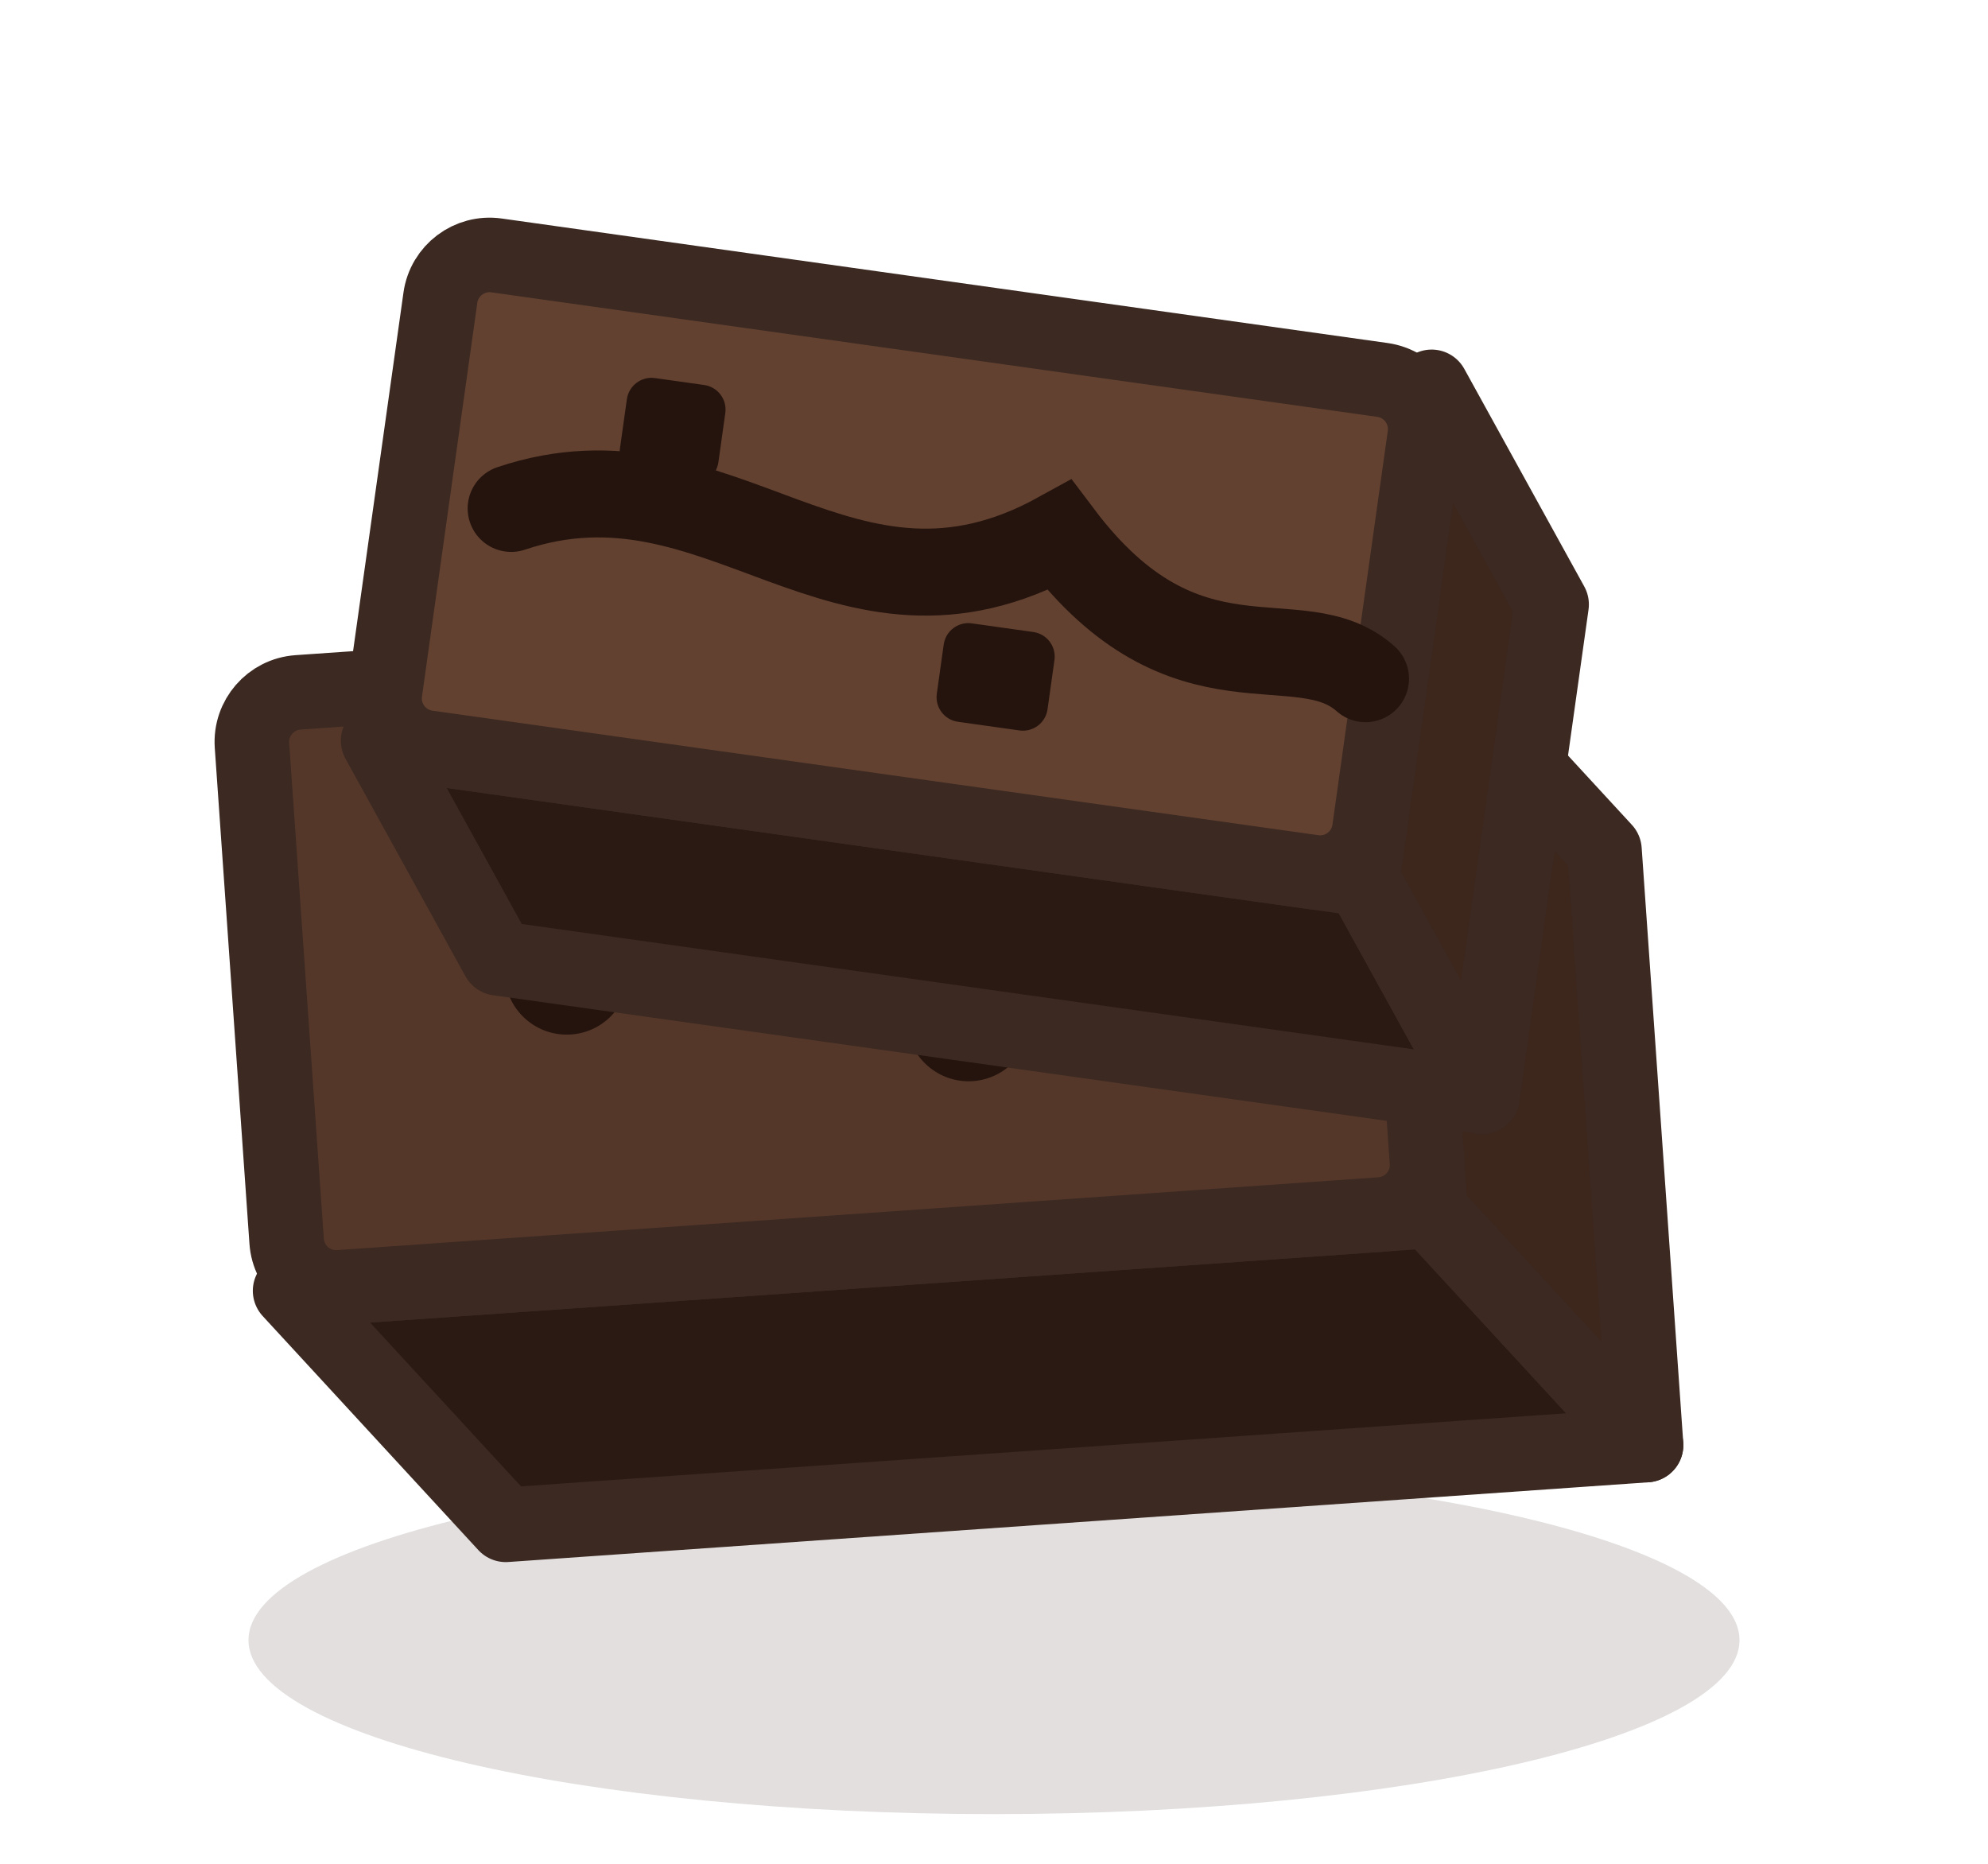
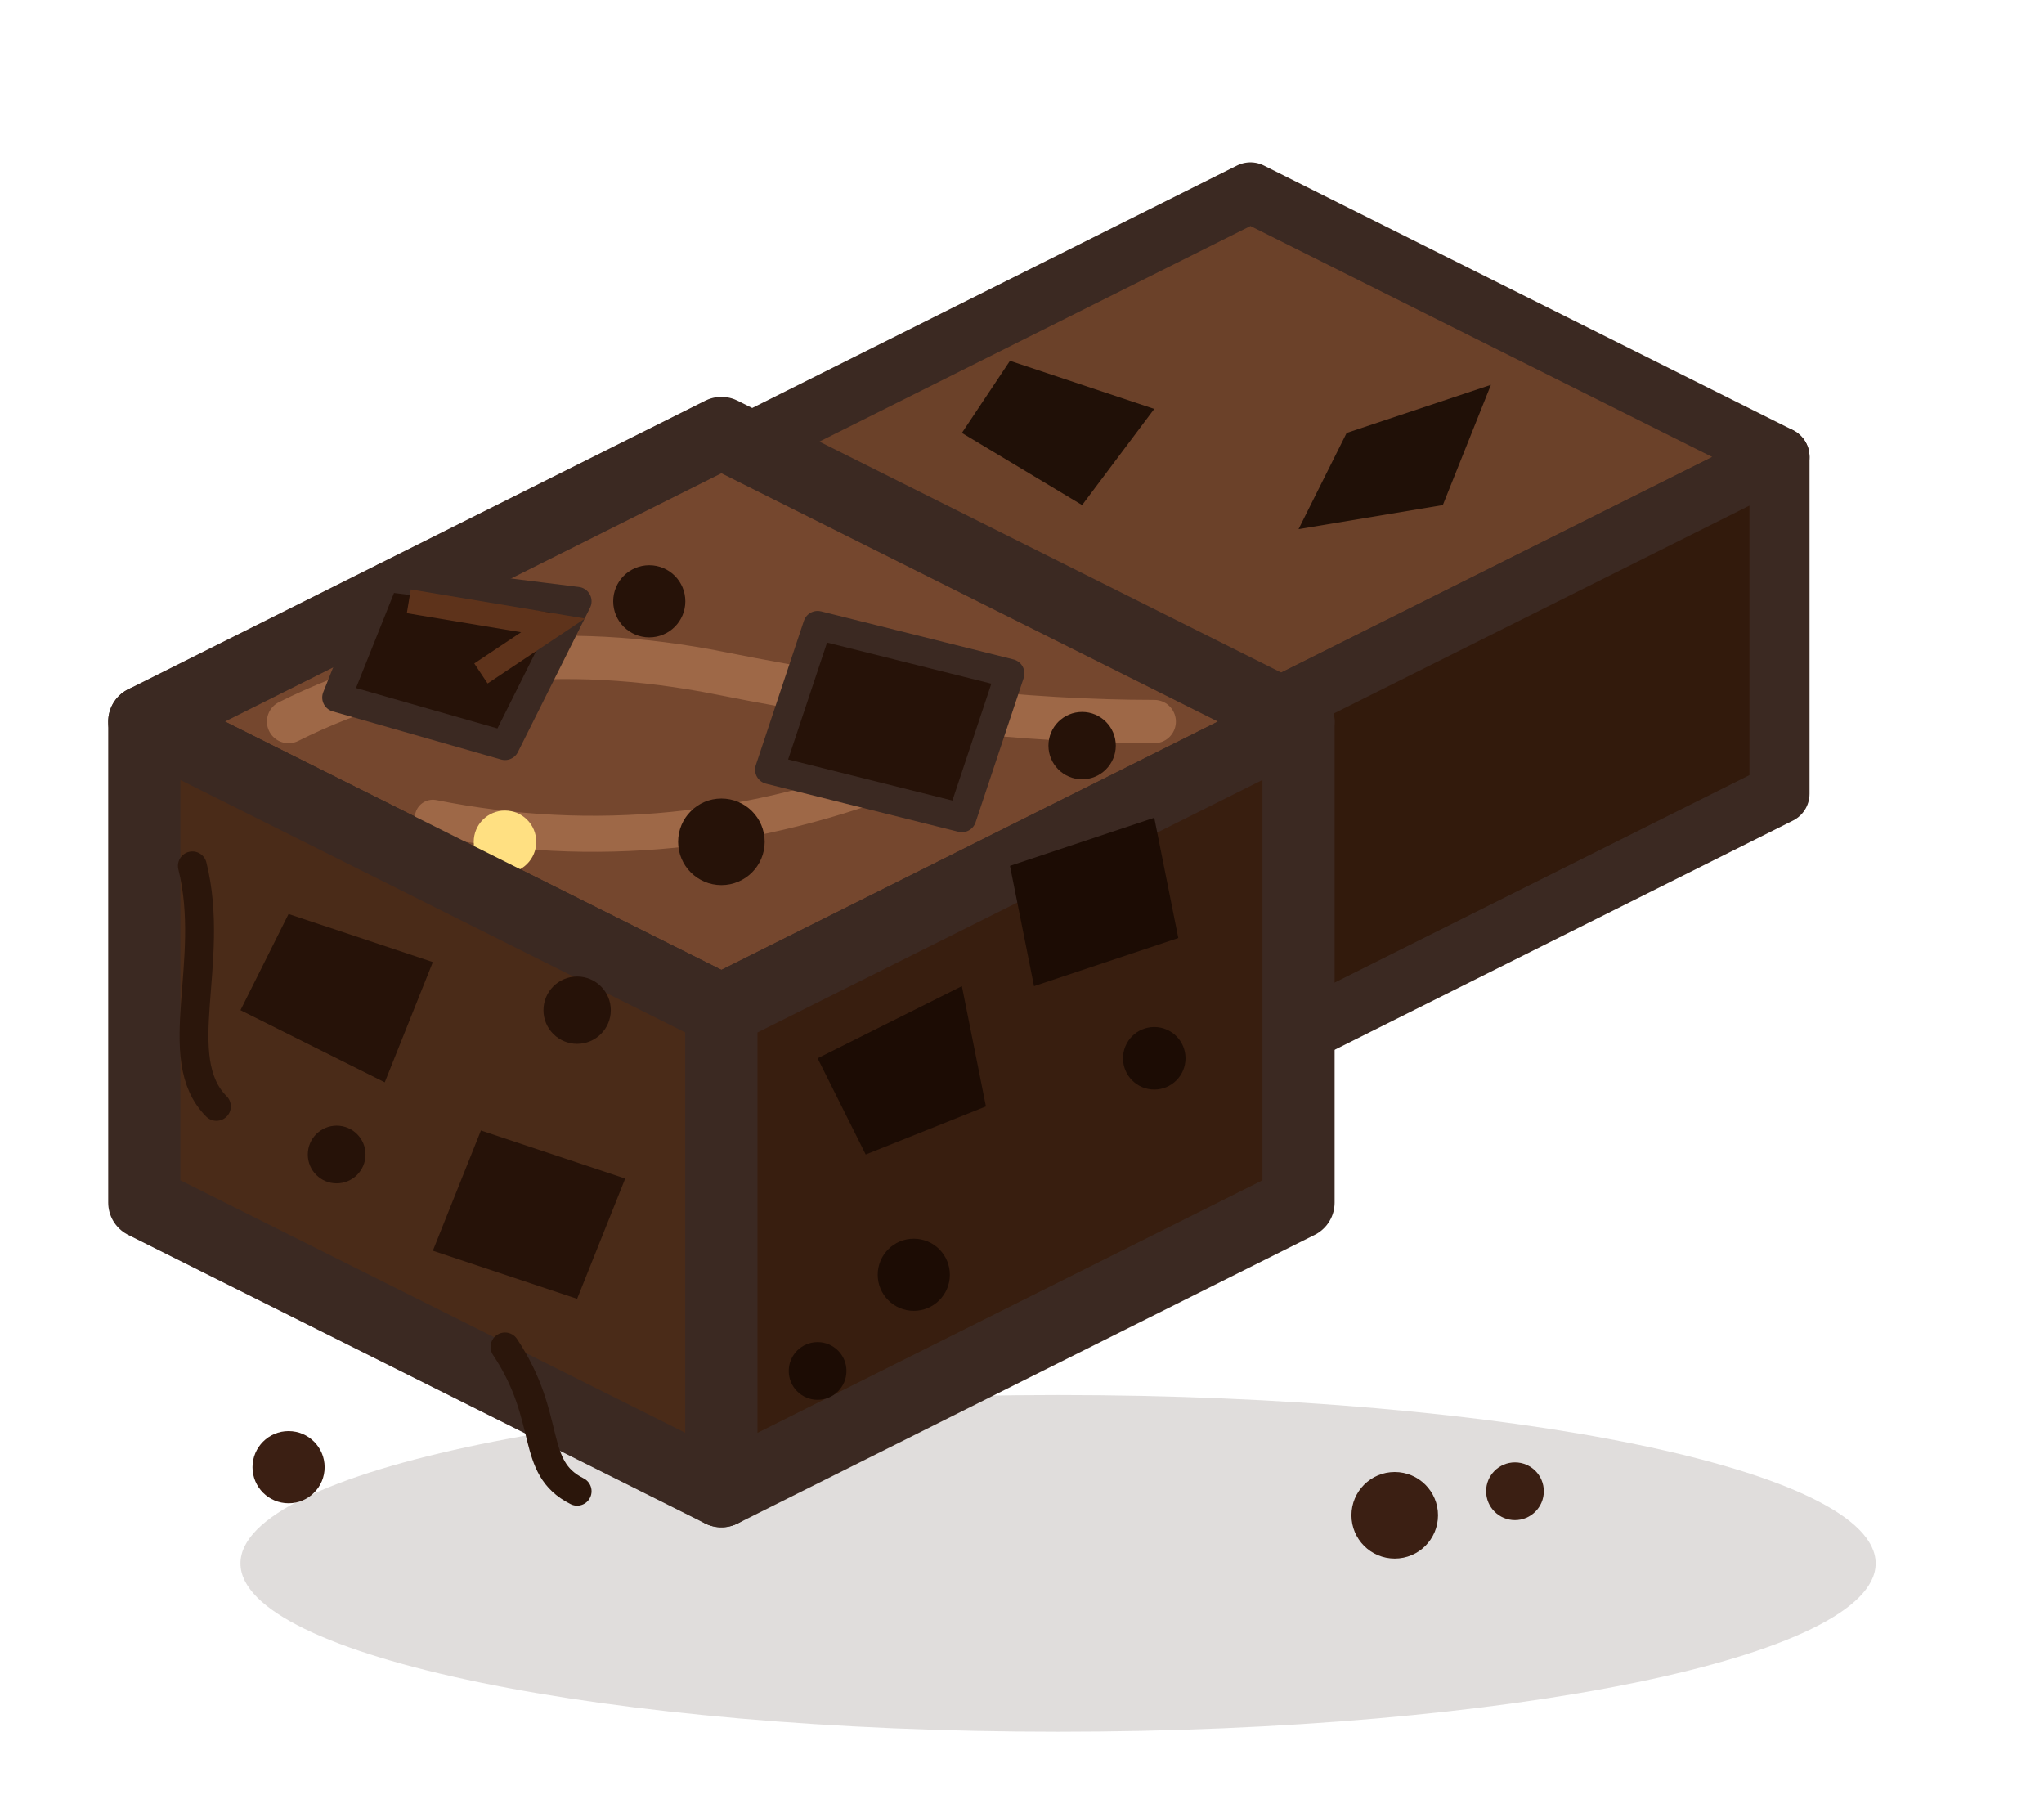
- <svg xmlns="http://www.w3.org/2000/svg" width="80" height="75" viewBox="0 0 80 75" fill="none">
-   <ellipse cx="40" cy="66" rx="30" ry="7" fill="#3B2922" opacity="0.15" />
-   <g transform="translate(10, 28) rotate(-4)">
-     <path d="M0 24 L8 34 H54 L46 24 Z" fill="#2B1A13" stroke="#3B2922" stroke-width="3" stroke-linejoin="round" />
-     <path d="M54 34 L54 10 L46 0 V24 Z" fill="#3D261C" stroke="#3B2922" stroke-width="3" stroke-linejoin="round" />
-     <rect x="0" y="0" width="46" height="24" rx="2" fill="#543729" stroke="#3B2922" stroke-width="3" stroke-linejoin="round" />
-     <circle cx="12" cy="12" r="2.5" fill="#24140D" />
-     <circle cx="28" cy="15" r="2.5" fill="#24140D" />
+ <svg xmlns="http://www.w3.org/2000/svg" width="85" height="75" viewBox="0 0 85 75" fill="none">
+   <ellipse cx="44" cy="65" rx="34" ry="7" fill="#3B2922" opacity="0.16" />
+   <g transform="translate(30, 8)">
+     <path d="M22 0 L44 11 L22 22 L0 11 Z" fill="#6B4129" stroke="#3B2922" stroke-width="2.5" stroke-linejoin="round" />
+     <path d="M0 11 L22 22 V36 L0 25 Z" fill="#422514" stroke="#3B2922" stroke-width="2.5" stroke-linejoin="round" />
+     <path d="M22 22 L44 11 V25 L22 36 Z" fill="#321A0C" stroke="#3B2922" stroke-width="2.5" stroke-linejoin="round" />
+     <polygon points="12,7 18,9 15,13 10,10" fill="#201007" />
+     <polygon points="26,10 32,8 30,13 24,14" fill="#201007" />
  </g>
-   <g transform="translate(18, 10) rotate(8)">
-     <path d="M0 20 L6 28 H46 L40 20 Z" fill="#2B1A13" stroke="#3B2922" stroke-width="3" stroke-linejoin="round" />
-     <path d="M46 28 L46 8 L40 0 V20 Z" fill="#3D261C" stroke="#3B2922" stroke-width="3" stroke-linejoin="round" />
-     <rect x="0" y="0" width="40" height="20" rx="2" fill="#634130" stroke="#3B2922" stroke-width="3" stroke-linejoin="round" />
-     <path d="M4 10 C12 6 18 14 26 8 C32 14 36 10 39 12" stroke="#24140D" stroke-width="3.5" stroke-linecap="round" fill="none" />
-     <rect x="8" y="4" width="4" height="4" rx="1" fill="#24140D" />
-     <rect x="22" y="12" width="4.5" height="4" rx="1" fill="#24140D" />
+   <g transform="translate(6, 18)">
+     <path d="M24 0 L48 12 L24 24 L0 12 Z" fill="#75472E" stroke="#3B2922" stroke-width="3" stroke-linejoin="round" />
+     <path d="M6 12 Q 14 8 24 10 Q 34 12 42 12" stroke="#9E6847" stroke-width="1.8" stroke-linecap="round" fill="none" />
+     <path d="M12 16 Q 22 18 32 14" stroke="#9E6847" stroke-width="1.5" stroke-linecap="round" fill="none" />
+     <polygon points="10,6 18,7 15,13 8,11" fill="#261208" stroke="#3B2922" stroke-width="1.2" stroke-linejoin="round" />
+     <path d="M11 7 L17 8 L14 10" stroke="#5E331B" stroke-width="1" fill="none" />
+     <polygon points="28,8 36,10 34,16 26,14" fill="#261208" stroke="#3B2922" stroke-width="1.2" stroke-linejoin="round" />
+     <circle cx="21" cy="7" r="1.5" fill="#261208" />
+     <circle cx="24" cy="17" r="1.8" fill="#261208" />
+     <circle cx="39" cy="13" r="1.4" fill="#261208" />
+     <circle cx="15" cy="17" r="1.3" fill="#FFE082" />
+     <path d="M0 12 L24 24 V44 L0 32 Z" fill="#4A2B18" stroke="#3B2922" stroke-width="3" stroke-linejoin="round" />
+     <polygon points="6,20 12,22 10,27 4,24" fill="#261208" />
+     <polygon points="14,29 20,31 18,36 12,34" fill="#261208" />
+     <circle cx="8" cy="30" r="1.2" fill="#261208" />
+     <circle cx="18" cy="24" r="1.4" fill="#261208" />
+     <path d="M2 18 C3 22 1 26 3 28" stroke="#2B160B" stroke-width="1.2" stroke-linecap="round" />
+     <path d="M15 38 C17 41 16 43 18 44" stroke="#2B160B" stroke-width="1.2" stroke-linecap="round" />
+     <path d="M24 24 L48 12 V32 L24 44 Z" fill="#381E0F" stroke="#3B2922" stroke-width="3" stroke-linejoin="round" />
+     <polygon points="28,26 34,23 35,28 30,30" fill="#1C0C04" />
+     <polygon points="36,18 42,16 43,21 37,23" fill="#1C0C04" />
+     <circle cx="32" cy="35" r="1.5" fill="#1C0C04" />
+     <circle cx="42" cy="26" r="1.3" fill="#1C0C04" />
+     <circle cx="28" cy="39" r="1.2" fill="#1C0C04" />
  </g>
+   <circle cx="58" cy="63" r="1.8" fill="#3B1F13" />
+   <circle cx="63" cy="62" r="1.2" fill="#3B1F13" />
+   <circle cx="12" cy="61" r="1.5" fill="#3B1F13" />
</svg>
